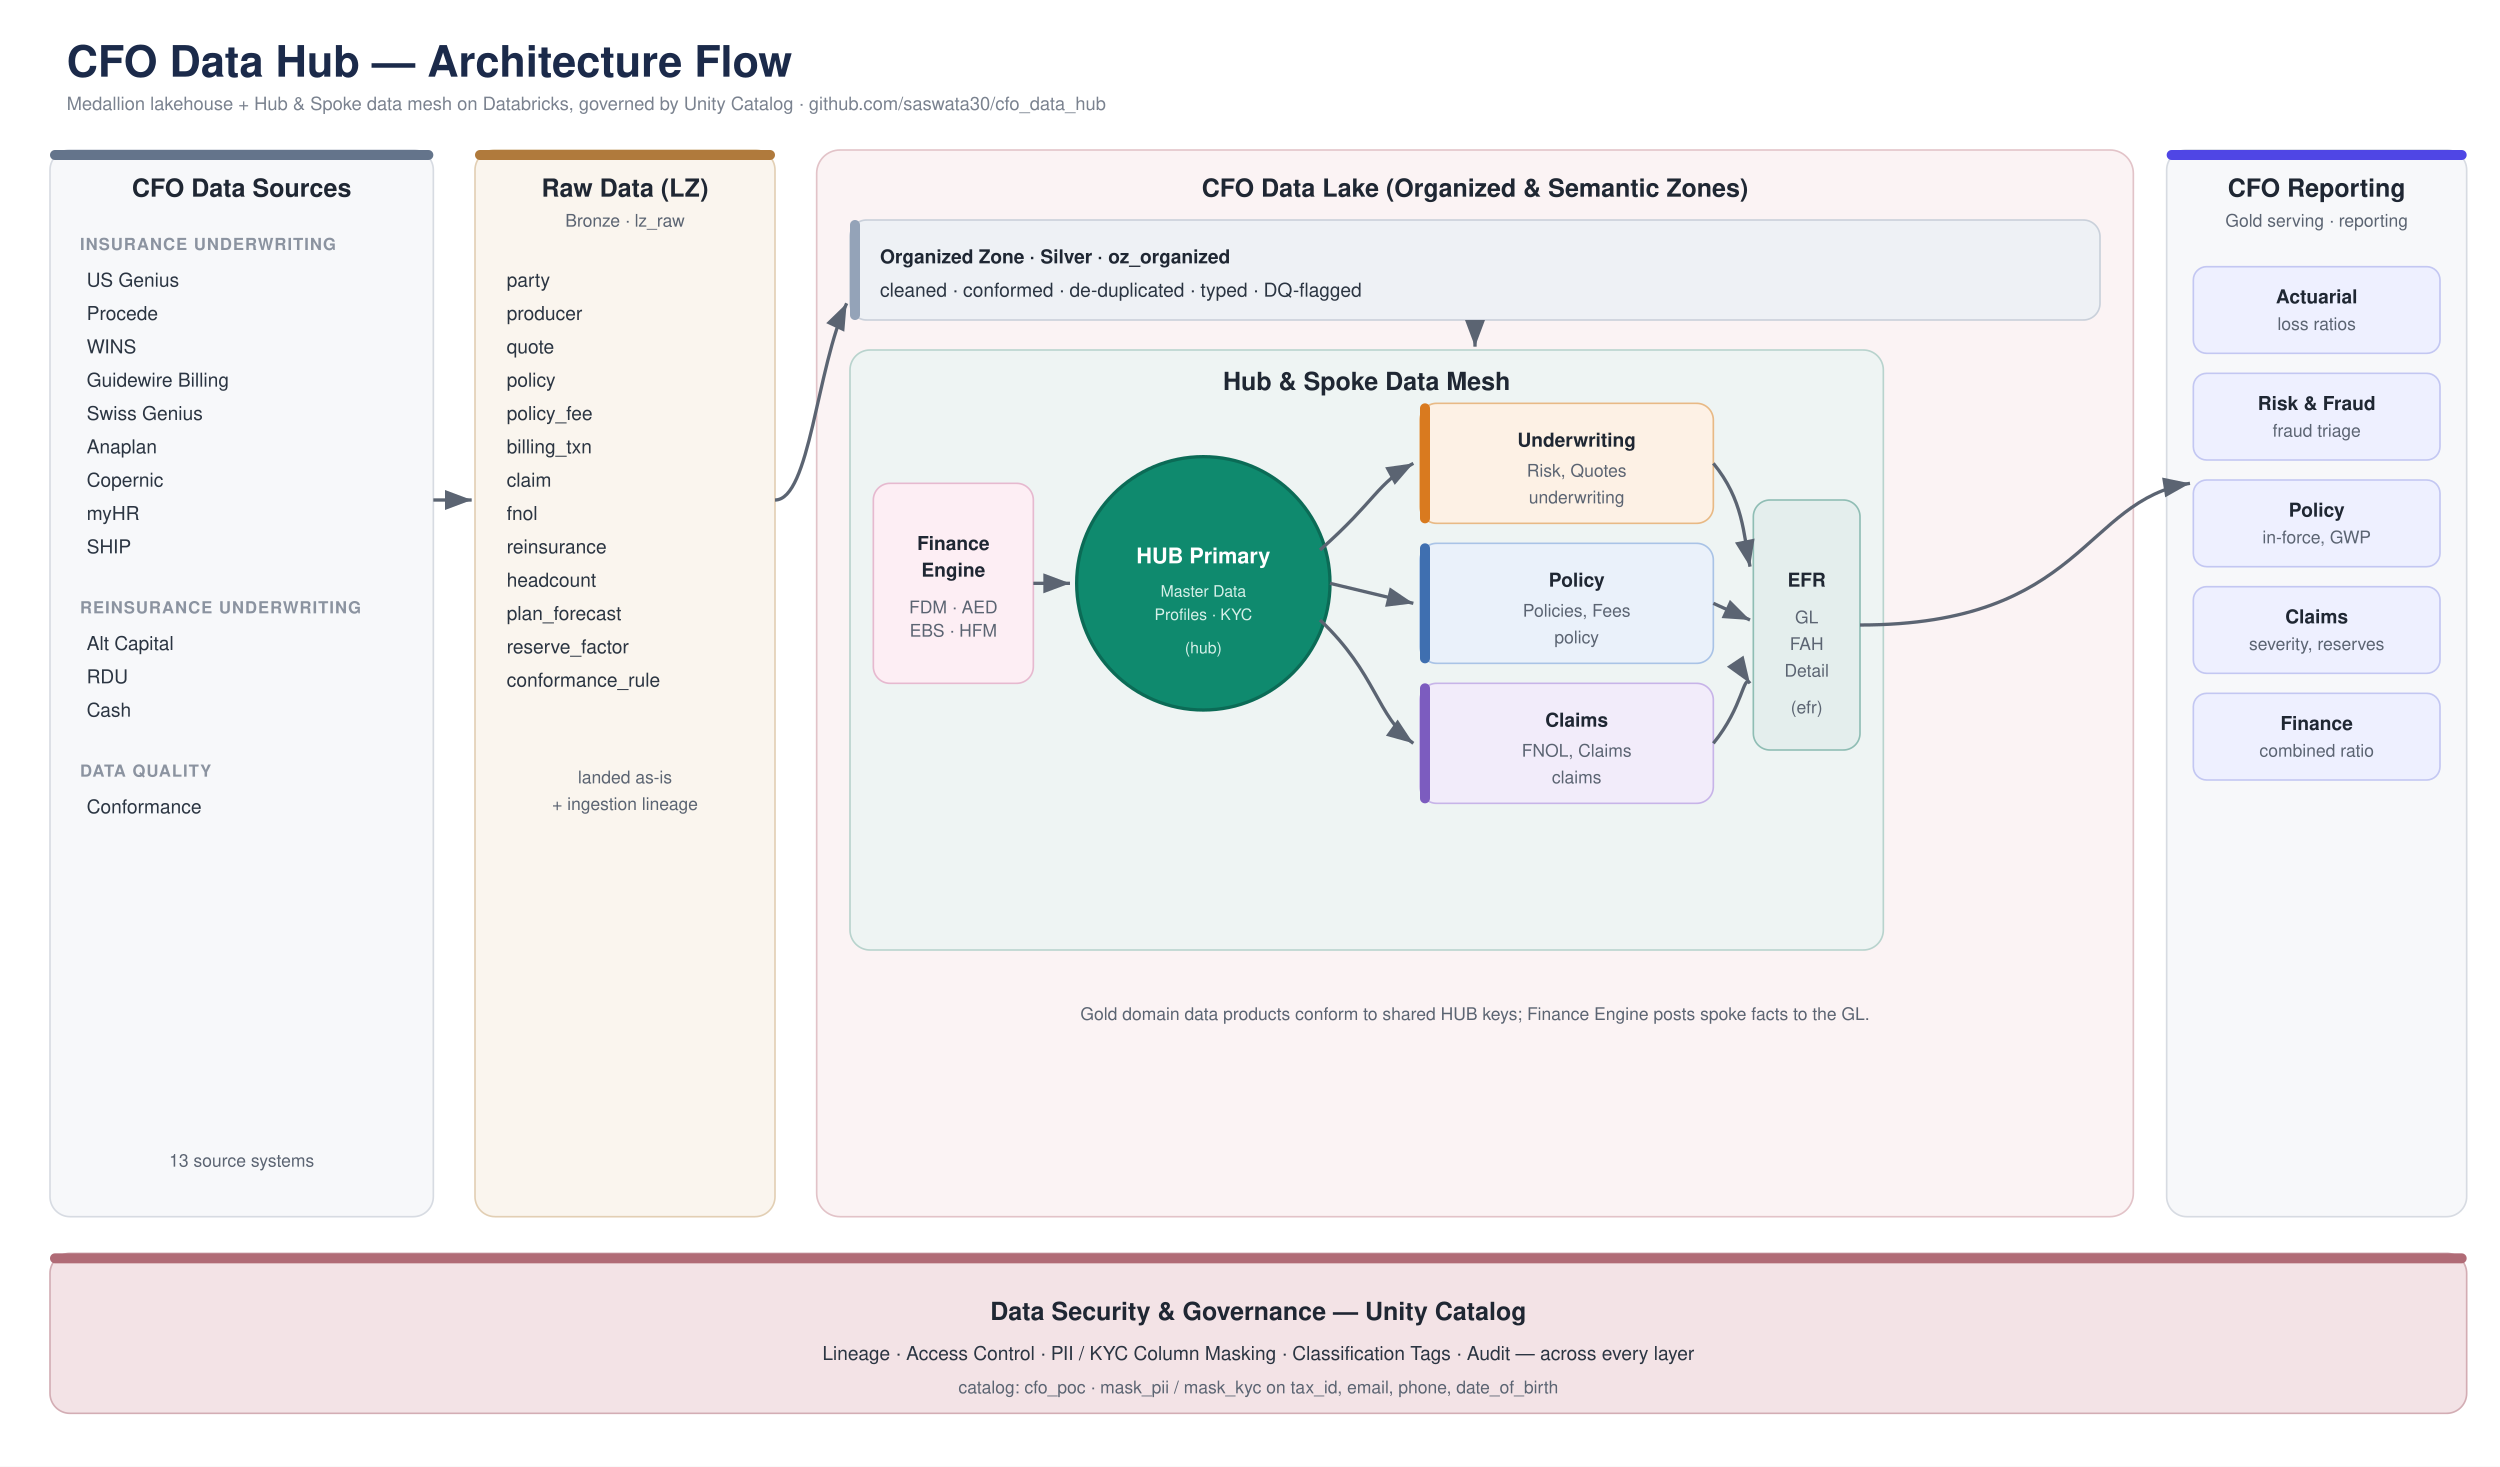
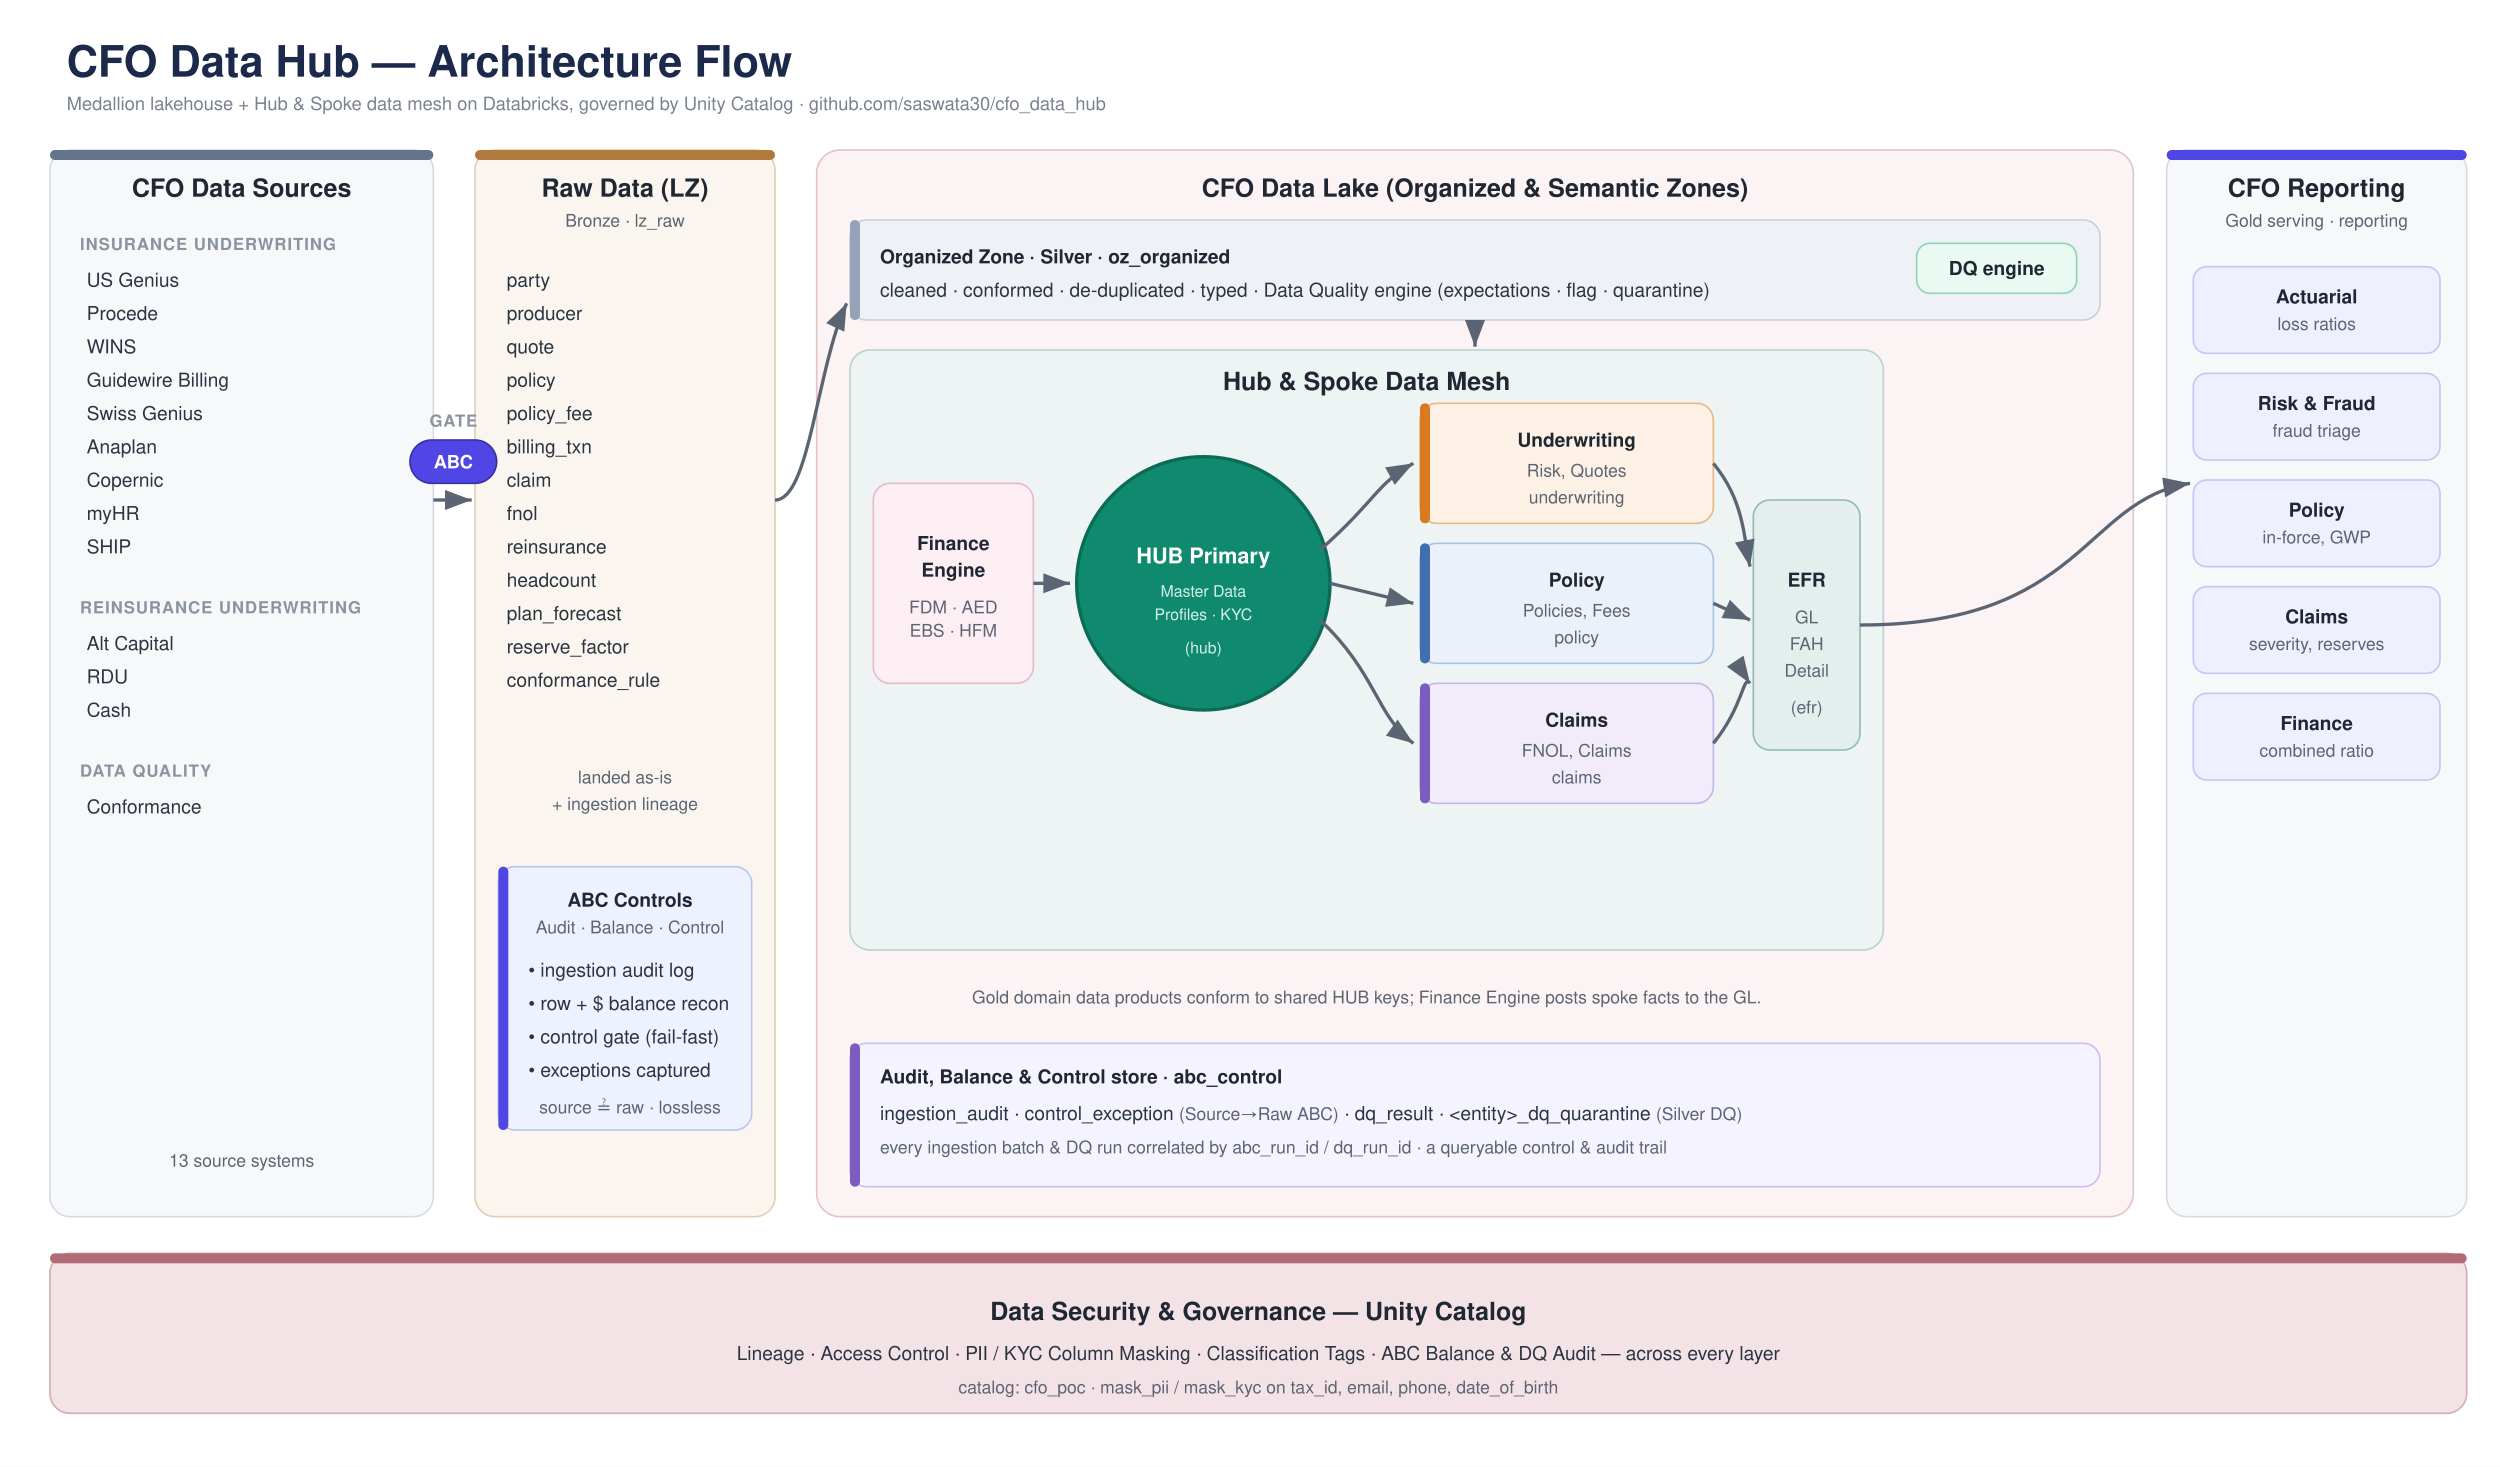
<svg xmlns="http://www.w3.org/2000/svg" viewBox="0 0 1500 880" font-family="'Segoe UI',Helvetica,Arial,sans-serif">
  <defs>
    <marker id="arrow" markerWidth="10" markerHeight="10" refX="8" refY="3" orient="auto" markerUnits="strokeWidth">
      <path d="M0,0 L8,3 L0,6 Z" fill="#5b6472" />
    </marker>
    <style>
      .zt{font-size:15px;font-weight:700;fill:#1f2733}
      .zs{font-size:10.5px;fill:#5b6472}
      .lbl{font-size:11.5px;fill:#2b3542}
      .lblb{font-size:11.5px;font-weight:600;fill:#1f2733}
      .sec{font-size:10px;font-weight:700;letter-spacing:.06em;fill:#8b93a0}
      .hub{font-size:13px;font-weight:700;fill:#ffffff}
      .hubs{font-size:9.5px;fill:#d7f0e9}
      .flow{stroke:#5b6472;stroke-width:2;fill:none;marker-end:url(#arrow)}
      .title{font-size:26px;font-weight:800;fill:#1b2a4a}
      .cap{font-size:11px;fill:#7a828f}
    </style>
  </defs>
  <rect x="0" y="0" width="1500" height="880" fill="#ffffff" />
  <text x="40" y="46" class="title">CFO Data Hub — Architecture Flow</text>
  <text x="40" y="66" class="cap">Medallion lakehouse + Hub &amp; Spoke data mesh on Databricks, governed by Unity Catalog · github.com/saswata30/cfo_data_hub</text>
  <rect x="30" y="90" width="230" height="640" rx="12" fill="#f7f8fa" stroke="#d7dbe2" />
  <rect x="30" y="90" width="230" height="6" rx="3" fill="#64748b" />
  <text x="145" y="118" text-anchor="middle" class="zt">CFO Data Sources</text>
  <text x="48" y="150" class="sec">INSURANCE UNDERWRITING</text>
  <g class="lbl">
    <text x="52" y="172">US Genius</text>
    <text x="52" y="192">Procede</text>
    <text x="52" y="212">WINS</text>
    <text x="52" y="232">Guidewire Billing</text>
    <text x="52" y="252">Swiss Genius</text>
    <text x="52" y="272">Anaplan</text>
    <text x="52" y="292">Copernic</text>
    <text x="52" y="312">myHR</text>
    <text x="52" y="332">SHIP</text>
  </g>
  <text x="48" y="368" class="sec">REINSURANCE UNDERWRITING</text>
  <g class="lbl">
    <text x="52" y="390">Alt Capital</text>
    <text x="52" y="410">RDU</text>
    <text x="52" y="430">Cash</text>
  </g>
  <text x="48" y="466" class="sec">DATA QUALITY</text>
  <text x="52" y="488" class="lbl">Conformance</text>
  <text x="145" y="700" text-anchor="middle" class="zs">13 source systems</text>
  <rect x="285" y="90" width="180" height="640" rx="12" fill="#faf5ee" stroke="#e2cfb4" />
  <rect x="285" y="90" width="180" height="6" rx="3" fill="#b07a3c" />
  <text x="375" y="118" text-anchor="middle" class="zt">Raw Data (LZ)</text>
  <text x="375" y="136" text-anchor="middle" class="zs">Bronze · lz_raw</text>
  <g class="lbl">
    <text x="304" y="172">party</text>
    <text x="304" y="192">producer</text>
    <text x="304" y="212">quote</text>
    <text x="304" y="232">policy</text>
    <text x="304" y="252">policy_fee</text>
    <text x="304" y="272">billing_txn</text>
    <text x="304" y="292">claim</text>
    <text x="304" y="312">fnol</text>
    <text x="304" y="332">reinsurance</text>
    <text x="304" y="352">headcount</text>
    <text x="304" y="372">plan_forecast</text>
    <text x="304" y="392">reserve_factor</text>
    <text x="304" y="412">conformance_rule</text>
  </g>
  <text x="375" y="470" text-anchor="middle" class="zs">landed as-is</text>
  <text x="375" y="486" text-anchor="middle" class="zs">+ ingestion lineage</text>
+   <rect x="299" y="520" width="152" height="158" rx="10" fill="#eef2ff" stroke="#b9c4f0" />
+   <rect x="299" y="520" width="6" height="158" rx="3" fill="#4f46e5" />
+   <text x="378" y="544" text-anchor="middle" class="lblb" fill="#3730a3">ABC Controls</text>
+   <text x="378" y="560" text-anchor="middle" class="zs">Audit · Balance · Control</text>
+   <text x="317" y="586" class="lbl">• ingestion audit log</text>
+   <text x="317" y="606" class="lbl">• row + $ balance recon</text>
+   <text x="317" y="626" class="lbl">• control gate (fail-fast)</text>
+   <text x="317" y="646" class="lbl">• exceptions captured</text>
+   <text x="378" y="668" text-anchor="middle" class="zs">source ≟ raw · lossless</text>
  <rect x="490" y="90" width="790" height="640" rx="14" fill="#fbf3f4" stroke="#e2c3c8" />
  <text x="885" y="118" text-anchor="middle" class="zt">CFO Data Lake (Organized &amp; Semantic Zones)</text>
  <rect x="510" y="132" width="750" height="60" rx="10" fill="#eef1f5" stroke="#c9d0da" />
  <rect x="510" y="132" width="6" height="60" rx="3" fill="#94a3b8" />
  <text x="528" y="158" class="lblb">Organized Zone · Silver · oz_organized</text>
-   <text x="528" y="178" class="lbl">cleaned · conformed · de-duplicated · typed · DQ-flagged</text>
+   <text x="528" y="178" class="lbl">cleaned · conformed · de-duplicated · typed · Data Quality engine (expectations · flag · quarantine)</text>
+   <rect x="1150" y="146" width="96" height="30" rx="8" fill="#eafaf3" stroke="#8fd3ba" />
+   <text x="1198" y="165" text-anchor="middle" class="lblb" fill="#0f6b57">DQ engine</text>
  <rect x="510" y="210" width="620" height="360" rx="12" fill="#eef4f3" stroke="#b8d3cd" />
  <text x="820" y="234" text-anchor="middle" class="zt" fill="#0f6b57">Hub &amp; Spoke Data Mesh</text>
  <rect x="524" y="290" width="96" height="120" rx="10" fill="#fdeef4" stroke="#e6b9cf" />
  <text x="572" y="330" text-anchor="middle" class="lblb">Finance</text>
  <text x="572" y="346" text-anchor="middle" class="lblb">Engine</text>
  <text x="572" y="368" text-anchor="middle" class="zs">FDM · AED</text>
  <text x="572" y="382" text-anchor="middle" class="zs">EBS · HFM</text>
  <circle cx="722" cy="350" r="76" fill="#0f8a6e" stroke="#0b6b56" stroke-width="2" />
  <text x="722" y="338" text-anchor="middle" class="hub">HUB Primary</text>
  <text x="722" y="358" text-anchor="middle" class="hubs">Master Data</text>
  <text x="722" y="372" text-anchor="middle" class="hubs">Profiles · KYC</text>
  <text x="722" y="392" text-anchor="middle" class="hubs">(hub)</text>
  <rect x="852" y="242" width="176" height="72" rx="10" fill="#fdf1e5" stroke="#e8b985" />
  <rect x="852" y="242" width="6" height="72" rx="3" fill="#d97a1f" />
  <text x="946" y="268" text-anchor="middle" class="lblb">Underwriting</text>
  <text x="946" y="286" text-anchor="middle" class="zs">Risk, Quotes</text>
  <text x="946" y="302" text-anchor="middle" class="zs">underwriting</text>
  <rect x="852" y="326" width="176" height="72" rx="10" fill="#eaf1fa" stroke="#a9c3e6" />
  <rect x="852" y="326" width="6" height="72" rx="3" fill="#3f6fb0" />
  <text x="946" y="352" text-anchor="middle" class="lblb">Policy</text>
  <text x="946" y="370" text-anchor="middle" class="zs">Policies, Fees</text>
  <text x="946" y="386" text-anchor="middle" class="zs">policy</text>
  <rect x="852" y="410" width="176" height="72" rx="10" fill="#f2ecfa" stroke="#c7b4e8" />
  <rect x="852" y="410" width="6" height="72" rx="3" fill="#7c5cbf" />
  <text x="946" y="436" text-anchor="middle" class="lblb">Claims</text>
  <text x="946" y="454" text-anchor="middle" class="zs">FNOL, Claims</text>
  <text x="946" y="470" text-anchor="middle" class="zs">claims</text>
  <rect x="1052" y="300" width="64" height="150" rx="10" fill="#e4eeed" stroke="#8fbdb4" />
  <text x="1084" y="352" text-anchor="middle" class="lblb">EFR</text>
  <text x="1084" y="374" text-anchor="middle" class="zs">GL</text>
  <text x="1084" y="390" text-anchor="middle" class="zs">FAH</text>
  <text x="1084" y="406" text-anchor="middle" class="zs">Detail</text>
  <text x="1084" y="428" text-anchor="middle" class="zs">(efr)</text>
  <path class="flow" d="M620,350 L642,350" />
  <path class="flow" d="M792,330 C826,300 826,290 848,278" />
  <path class="flow" d="M798,350 L848,362" />
  <path class="flow" d="M792,372 C826,404 826,430 848,446" />
  <path class="flow" d="M1028,278 C1046,300 1046,320 1050,340" />
  <path class="flow" d="M1028,362 L1050,372" />
  <path class="flow" d="M1028,446 C1046,424 1046,404 1050,410" />
-   <text x="885" y="612" text-anchor="middle" class="zs">Gold domain data products conform to shared HUB keys; Finance Engine posts spoke facts to the GL.</text>
+   <text x="820" y="602" text-anchor="middle" class="zs">Gold domain data products conform to shared HUB keys; Finance Engine posts spoke facts to the GL.</text>
+   <rect x="510" y="626" width="750" height="86" rx="10" fill="#f5f3ff" stroke="#c9bff0" />
+   <rect x="510" y="626" width="6" height="86" rx="3" fill="#7c5cbf" />
+   <text x="528" y="650" class="lblb" fill="#4c1d95">Audit, Balance &amp; Control store · abc_control</text>
+   <text x="528" y="672" class="lbl">ingestion_audit · control_exception  <tspan class="zs">(Source→Raw ABC)</tspan>   ·   dq_result · &lt;entity&gt;_dq_quarantine  <tspan class="zs">(Silver DQ)</tspan>
+   </text>
+   <text x="528" y="692" class="zs">every ingestion batch &amp; DQ run correlated by abc_run_id / dq_run_id · a queryable control &amp; audit trail</text>
  <rect x="1300" y="90" width="180" height="640" rx="12" fill="#f7f8fa" stroke="#d7dbe2" />
  <rect x="1300" y="90" width="180" height="6" rx="3" fill="#4f46e5" />
  <text x="1390" y="118" text-anchor="middle" class="zt">CFO Reporting</text>
  <text x="1390" y="136" text-anchor="middle" class="zs">Gold serving · reporting</text>
  <g>
    <rect x="1316" y="160" width="148" height="52" rx="8" fill="#eef0ff" stroke="#c3c7f2" />
    <text x="1390" y="182" text-anchor="middle" class="lblb">Actuarial</text>
    <text x="1390" y="198" text-anchor="middle" class="zs">loss ratios</text>
    <rect x="1316" y="224" width="148" height="52" rx="8" fill="#eef0ff" stroke="#c3c7f2" />
    <text x="1390" y="246" text-anchor="middle" class="lblb">Risk &amp; Fraud</text>
    <text x="1390" y="262" text-anchor="middle" class="zs">fraud triage</text>
    <rect x="1316" y="288" width="148" height="52" rx="8" fill="#eef0ff" stroke="#c3c7f2" />
    <text x="1390" y="310" text-anchor="middle" class="lblb">Policy</text>
    <text x="1390" y="326" text-anchor="middle" class="zs">in-force, GWP</text>
    <rect x="1316" y="352" width="148" height="52" rx="8" fill="#eef0ff" stroke="#c3c7f2" />
    <text x="1390" y="374" text-anchor="middle" class="lblb">Claims</text>
    <text x="1390" y="390" text-anchor="middle" class="zs">severity, reserves</text>
    <rect x="1316" y="416" width="148" height="52" rx="8" fill="#eef0ff" stroke="#c3c7f2" />
    <text x="1390" y="438" text-anchor="middle" class="lblb">Finance</text>
    <text x="1390" y="454" text-anchor="middle" class="zs">combined ratio</text>
  </g>
  <path class="flow" d="M260,300 L283,300" />
+   <rect x="246" y="264" width="52" height="26" rx="13" fill="#4f46e5" stroke="#3730a3" />
+   <text x="272" y="281" text-anchor="middle" fill="#ffffff" font-size="11" font-weight="700">ABC</text>
+   <text x="272" y="256" text-anchor="middle" class="sec" fill="#4f46e5">GATE</text>
  <path class="flow" d="M465,300 C486,300 490,220 508,182" />
  <path class="flow" d="M885,192 L885,208" />
  <path class="flow" d="M1116,375 C1250,375 1250,300 1314,290" />
  <rect x="30" y="752" width="1450" height="96" rx="12" fill="#f3e3e6" stroke="#d3adb4" />
  <rect x="30" y="752" width="1450" height="6" rx="3" fill="#b06b76" />
  <text x="755" y="792" text-anchor="middle" class="zt" fill="#7a3d47">Data Security &amp; Governance — Unity Catalog</text>
-   <text x="755" y="816" text-anchor="middle" class="lbl" fill="#7a3d47">Lineage · Access Control · PII / KYC Column Masking · Classification Tags · Audit — across every layer</text>
+   <text x="755" y="816" text-anchor="middle" class="lbl" fill="#7a3d47">Lineage · Access Control · PII / KYC Column Masking · Classification Tags · ABC Balance &amp; DQ Audit — across every layer</text>
  <text x="755" y="836" text-anchor="middle" class="zs" fill="#8a5860">catalog: cfo_poc · mask_pii / mask_kyc on tax_id, email, phone, date_of_birth</text>
</svg>
